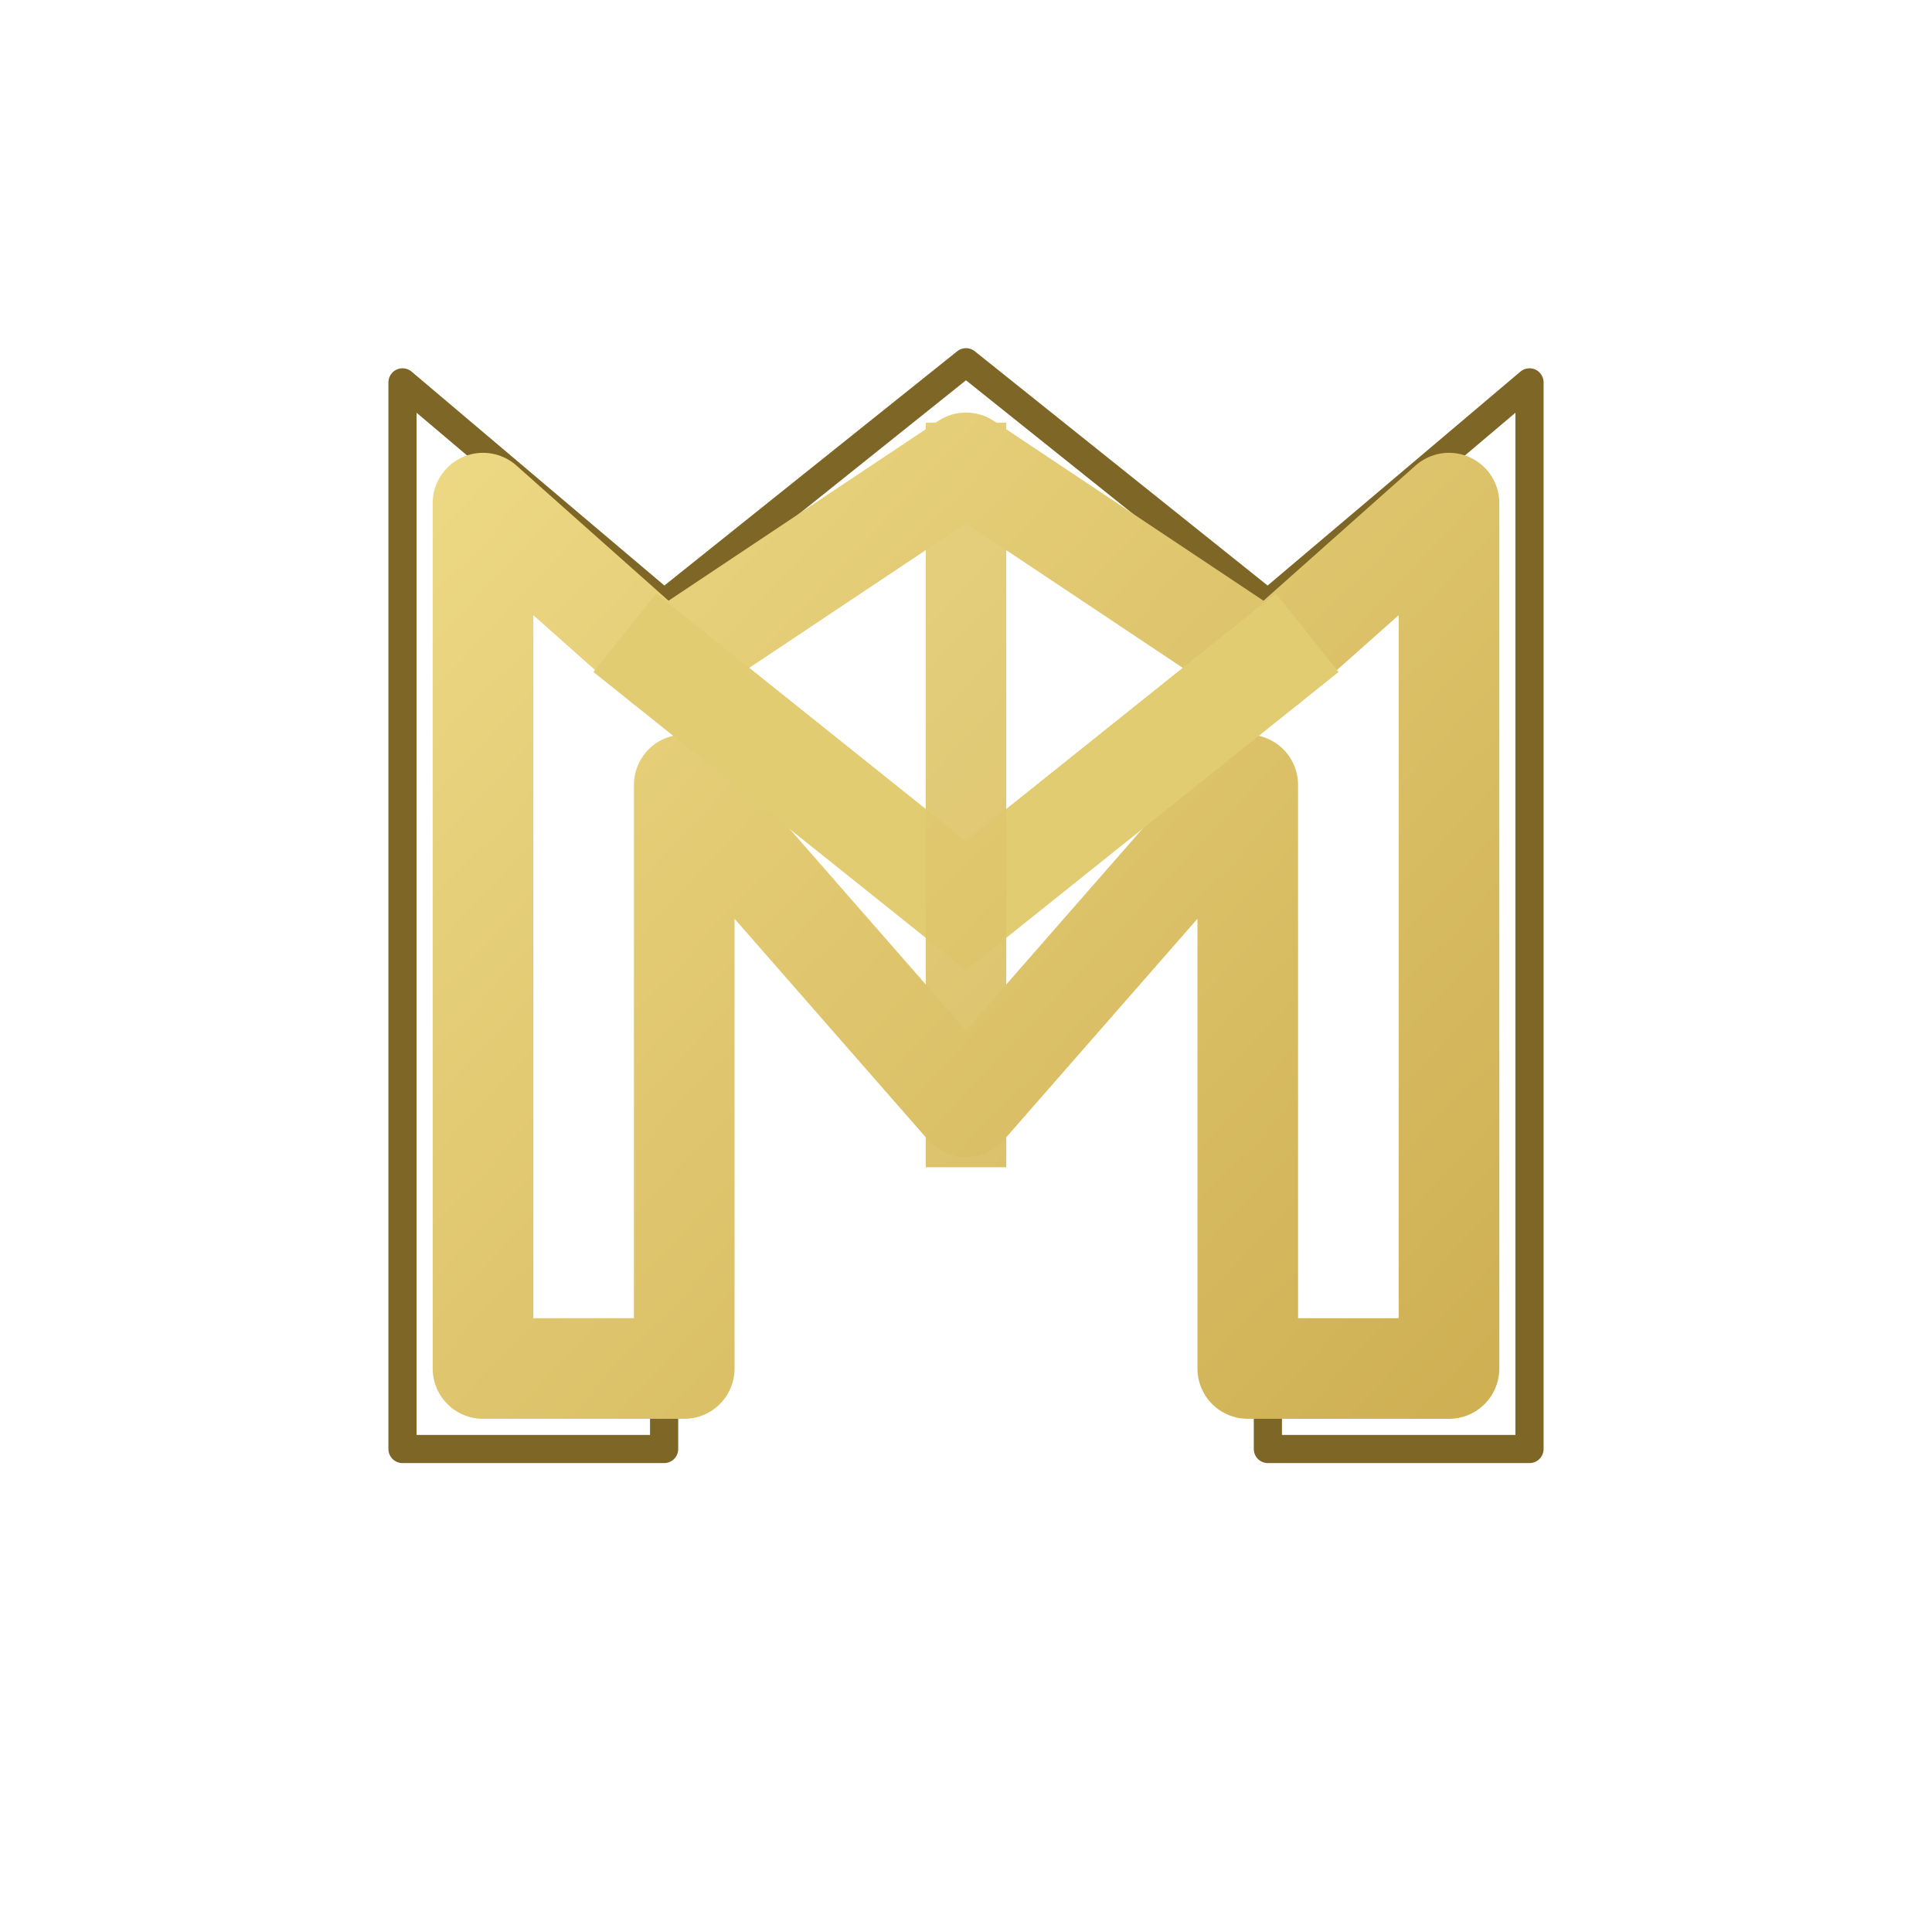
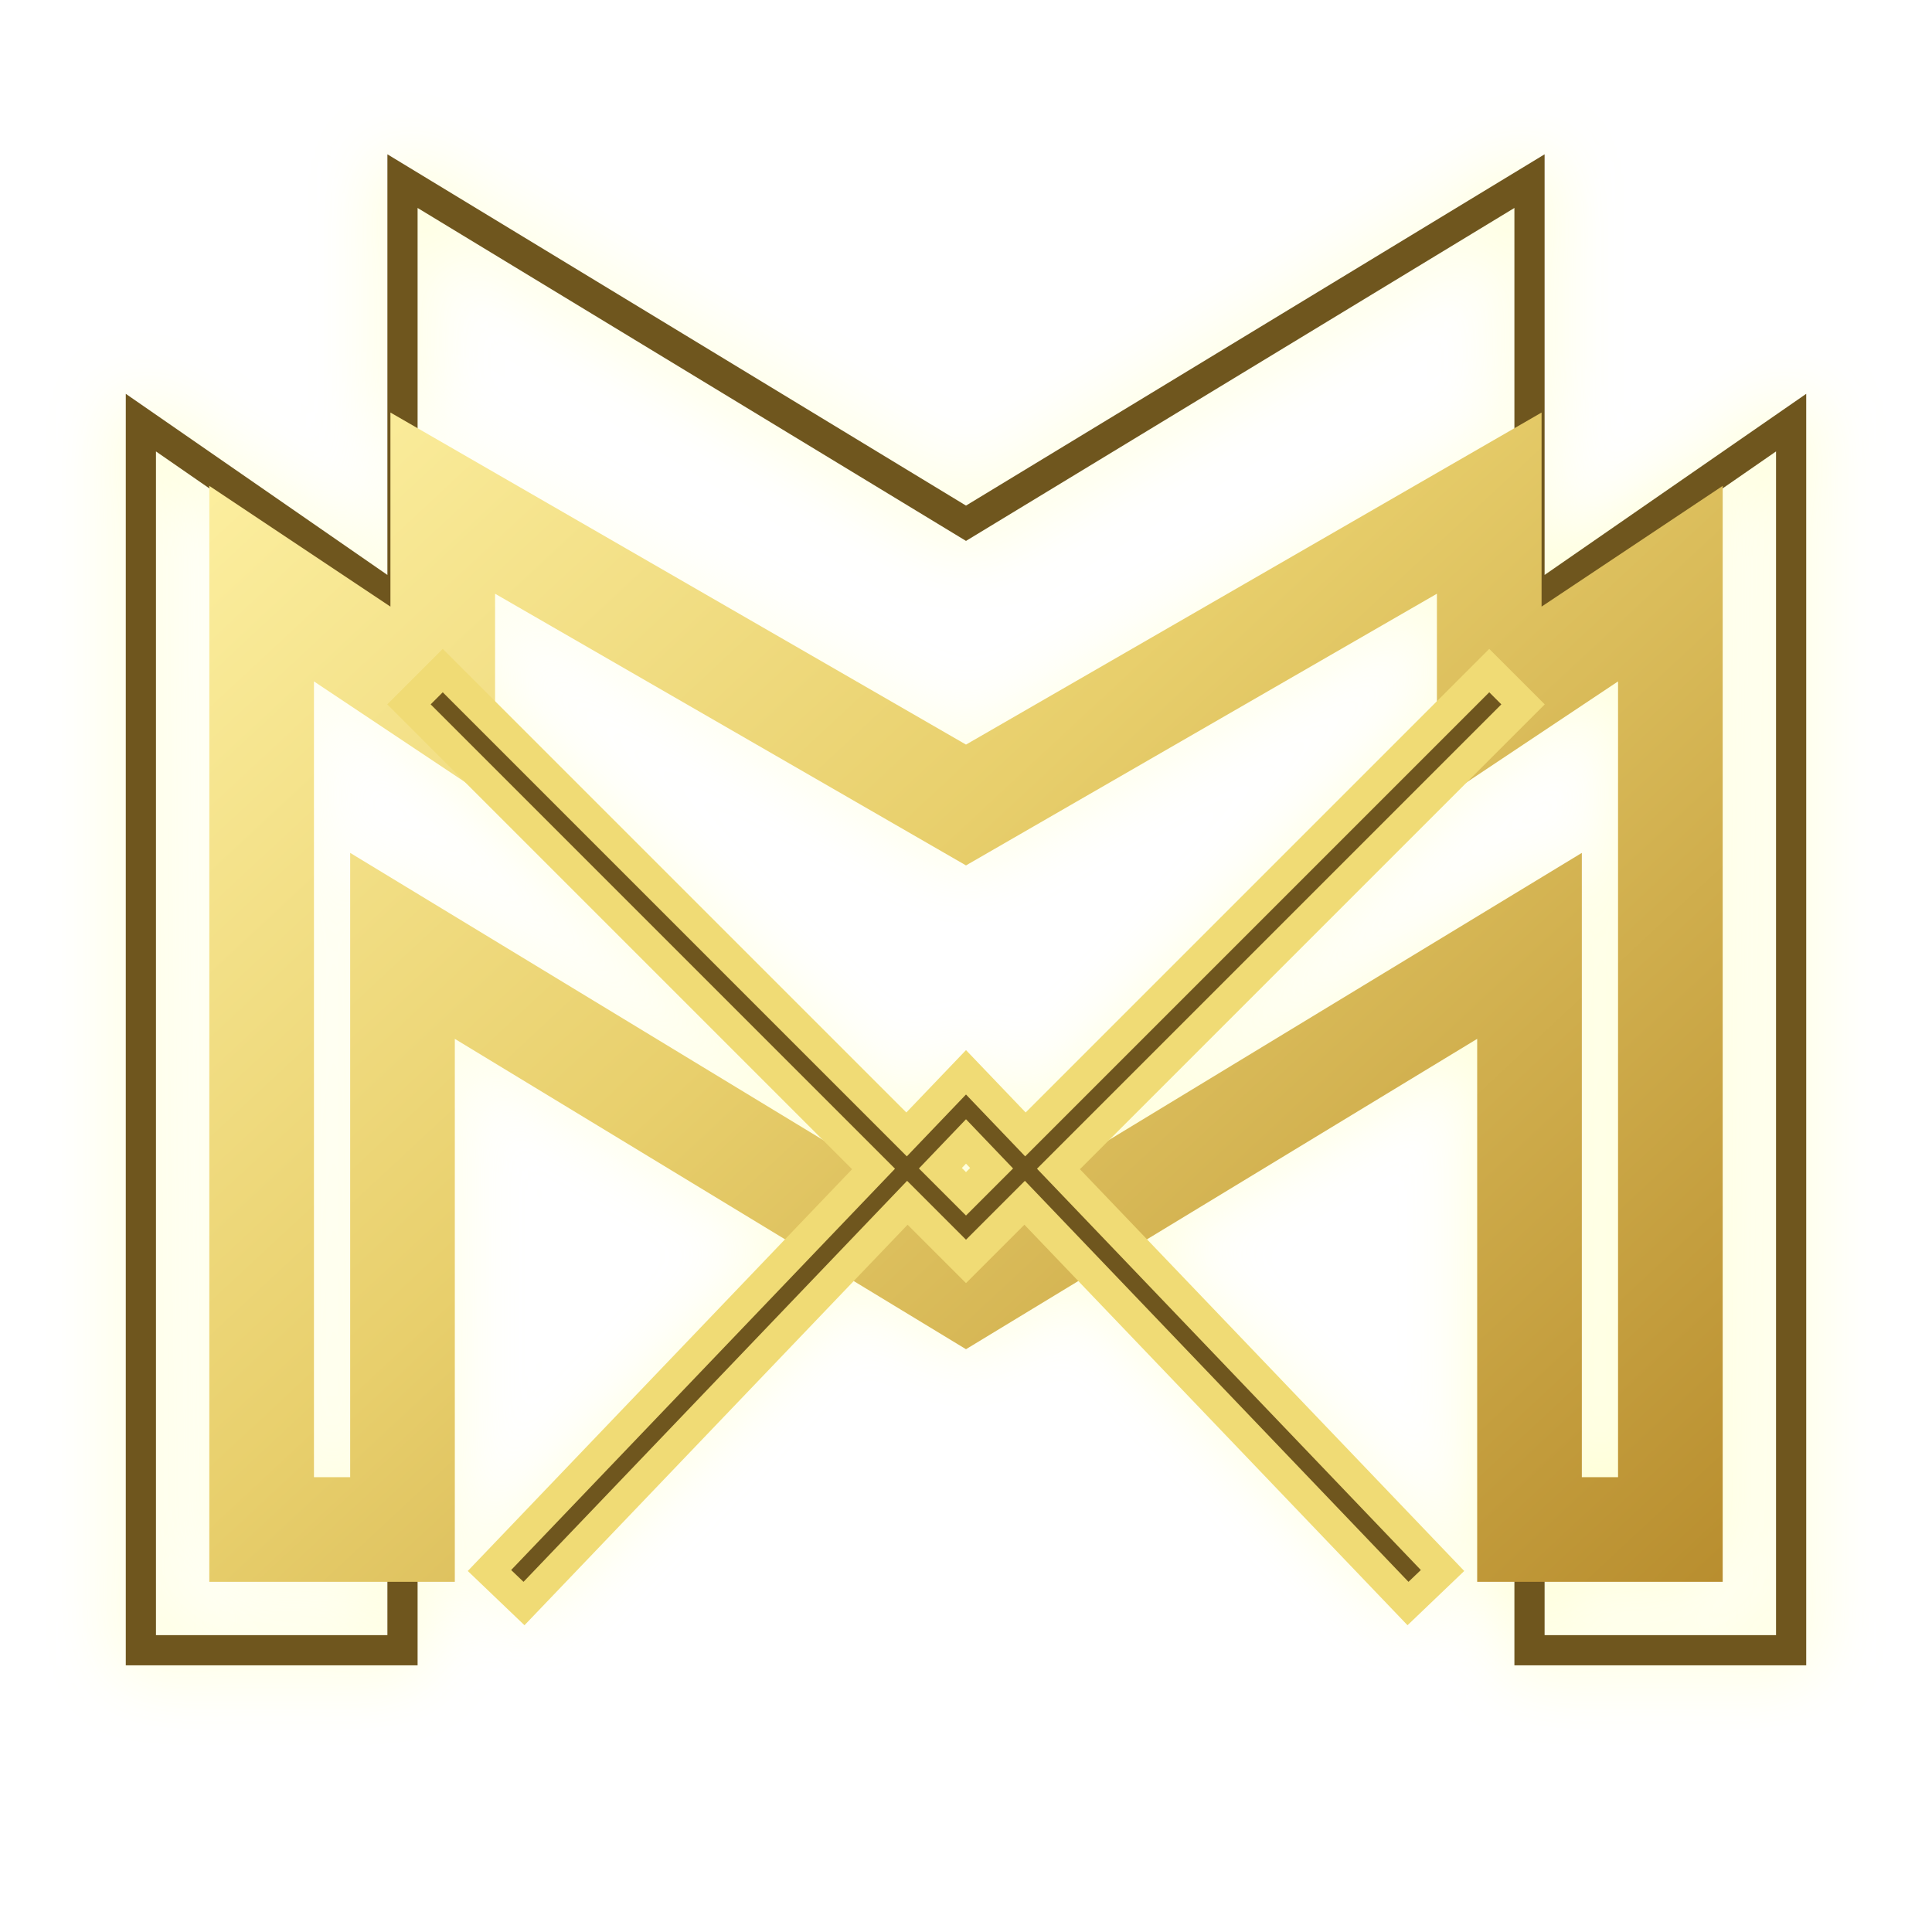
<svg xmlns="http://www.w3.org/2000/svg" width="96" height="96" viewBox="0 0 96 96" fill="none" role="img" aria-labelledby="title desc">
  <defs>
-     <linearGradient id="stroke" x1="14" y1="16" x2="82" y2="80" gradientUnits="userSpaceOnUse">
-       <stop offset="0" stop-color="#F1DE8B" />
-       <stop offset="1" stop-color="#C9A84A" />
+     <linearGradient id="markGold" x1="15" y1="12" x2="82" y2="84" gradientUnits="userSpaceOnUse">
+       <stop offset="0" stop-color="#FFF3A6" />
+       <stop offset="0.44" stop-color="#E8CF6C" />
+       <stop offset="1" stop-color="#B78C2D" />
    </linearGradient>
+     <filter id="markGlow" x="-8" y="-8" width="112" height="112" filterUnits="userSpaceOnUse" color-interpolation-filters="sRGB">
+       <feGaussianBlur stdDeviation="1.8" result="blur" />
+       <feColorMatrix in="blur" type="matrix" values="1 0 0 0 0.92  0 1 0 0 0.74  0 0 1 0 0.25  0 0 0 0.34 0" result="glow" />
+       <feMerge>
+         <feMergeNode in="glow" />
+         <feMergeNode in="SourceGraphic" />
+       </feMerge>
+     </filter>
  </defs>
-   <path d="M20 72V19L33 30L48 18L63 30L76 19V72H63V39L48 56L33 39V72H20Z" fill="none" stroke="#7E6626" stroke-width="1.4" stroke-linejoin="round" />
-   <path d="M24 68V25L33 33L48 23L63 33L72 25V68H62V39L48 55L34 39V68H24Z" fill="none" stroke="url(#stroke)" stroke-width="5" stroke-linejoin="round" stroke-linecap="square" />
-   <path d="M33 33L48 45L63 33" fill="none" stroke="#E2CC72" stroke-width="5" stroke-linecap="square" />
-   <path d="M48 23V56" fill="none" stroke="url(#stroke)" stroke-width="4" stroke-linecap="square" opacity="0.95" />
+   <g filter="url(#markGlow)">
+     <path d="M7 82V21L20 30V9L48 26L76 9V30L89 21V82H76V45L48 62L20 45V82H7Z" stroke="#6F561E" stroke-width="1.5" stroke-linejoin="miter" />
+     <path d="M13 76V29L22 35V25L48 40L74 25V35L83 29V76H76V47L48 64L20 47V76H13Z" stroke="url(#markGold)" stroke-width="5.2" stroke-linejoin="miter" stroke-linecap="square" />
+     <path d="M22 35L48 61L74 35M26 78L48 55L70 78" stroke="#F0DB75" stroke-width="3.9" stroke-linejoin="miter" stroke-linecap="square" />
+     <path d="M22 35L48 61L74 35M26 78L48 55L70 78" stroke="#6F561E" stroke-width="0.85" stroke-linejoin="miter" stroke-linecap="square" />
+   </g>
</svg>
